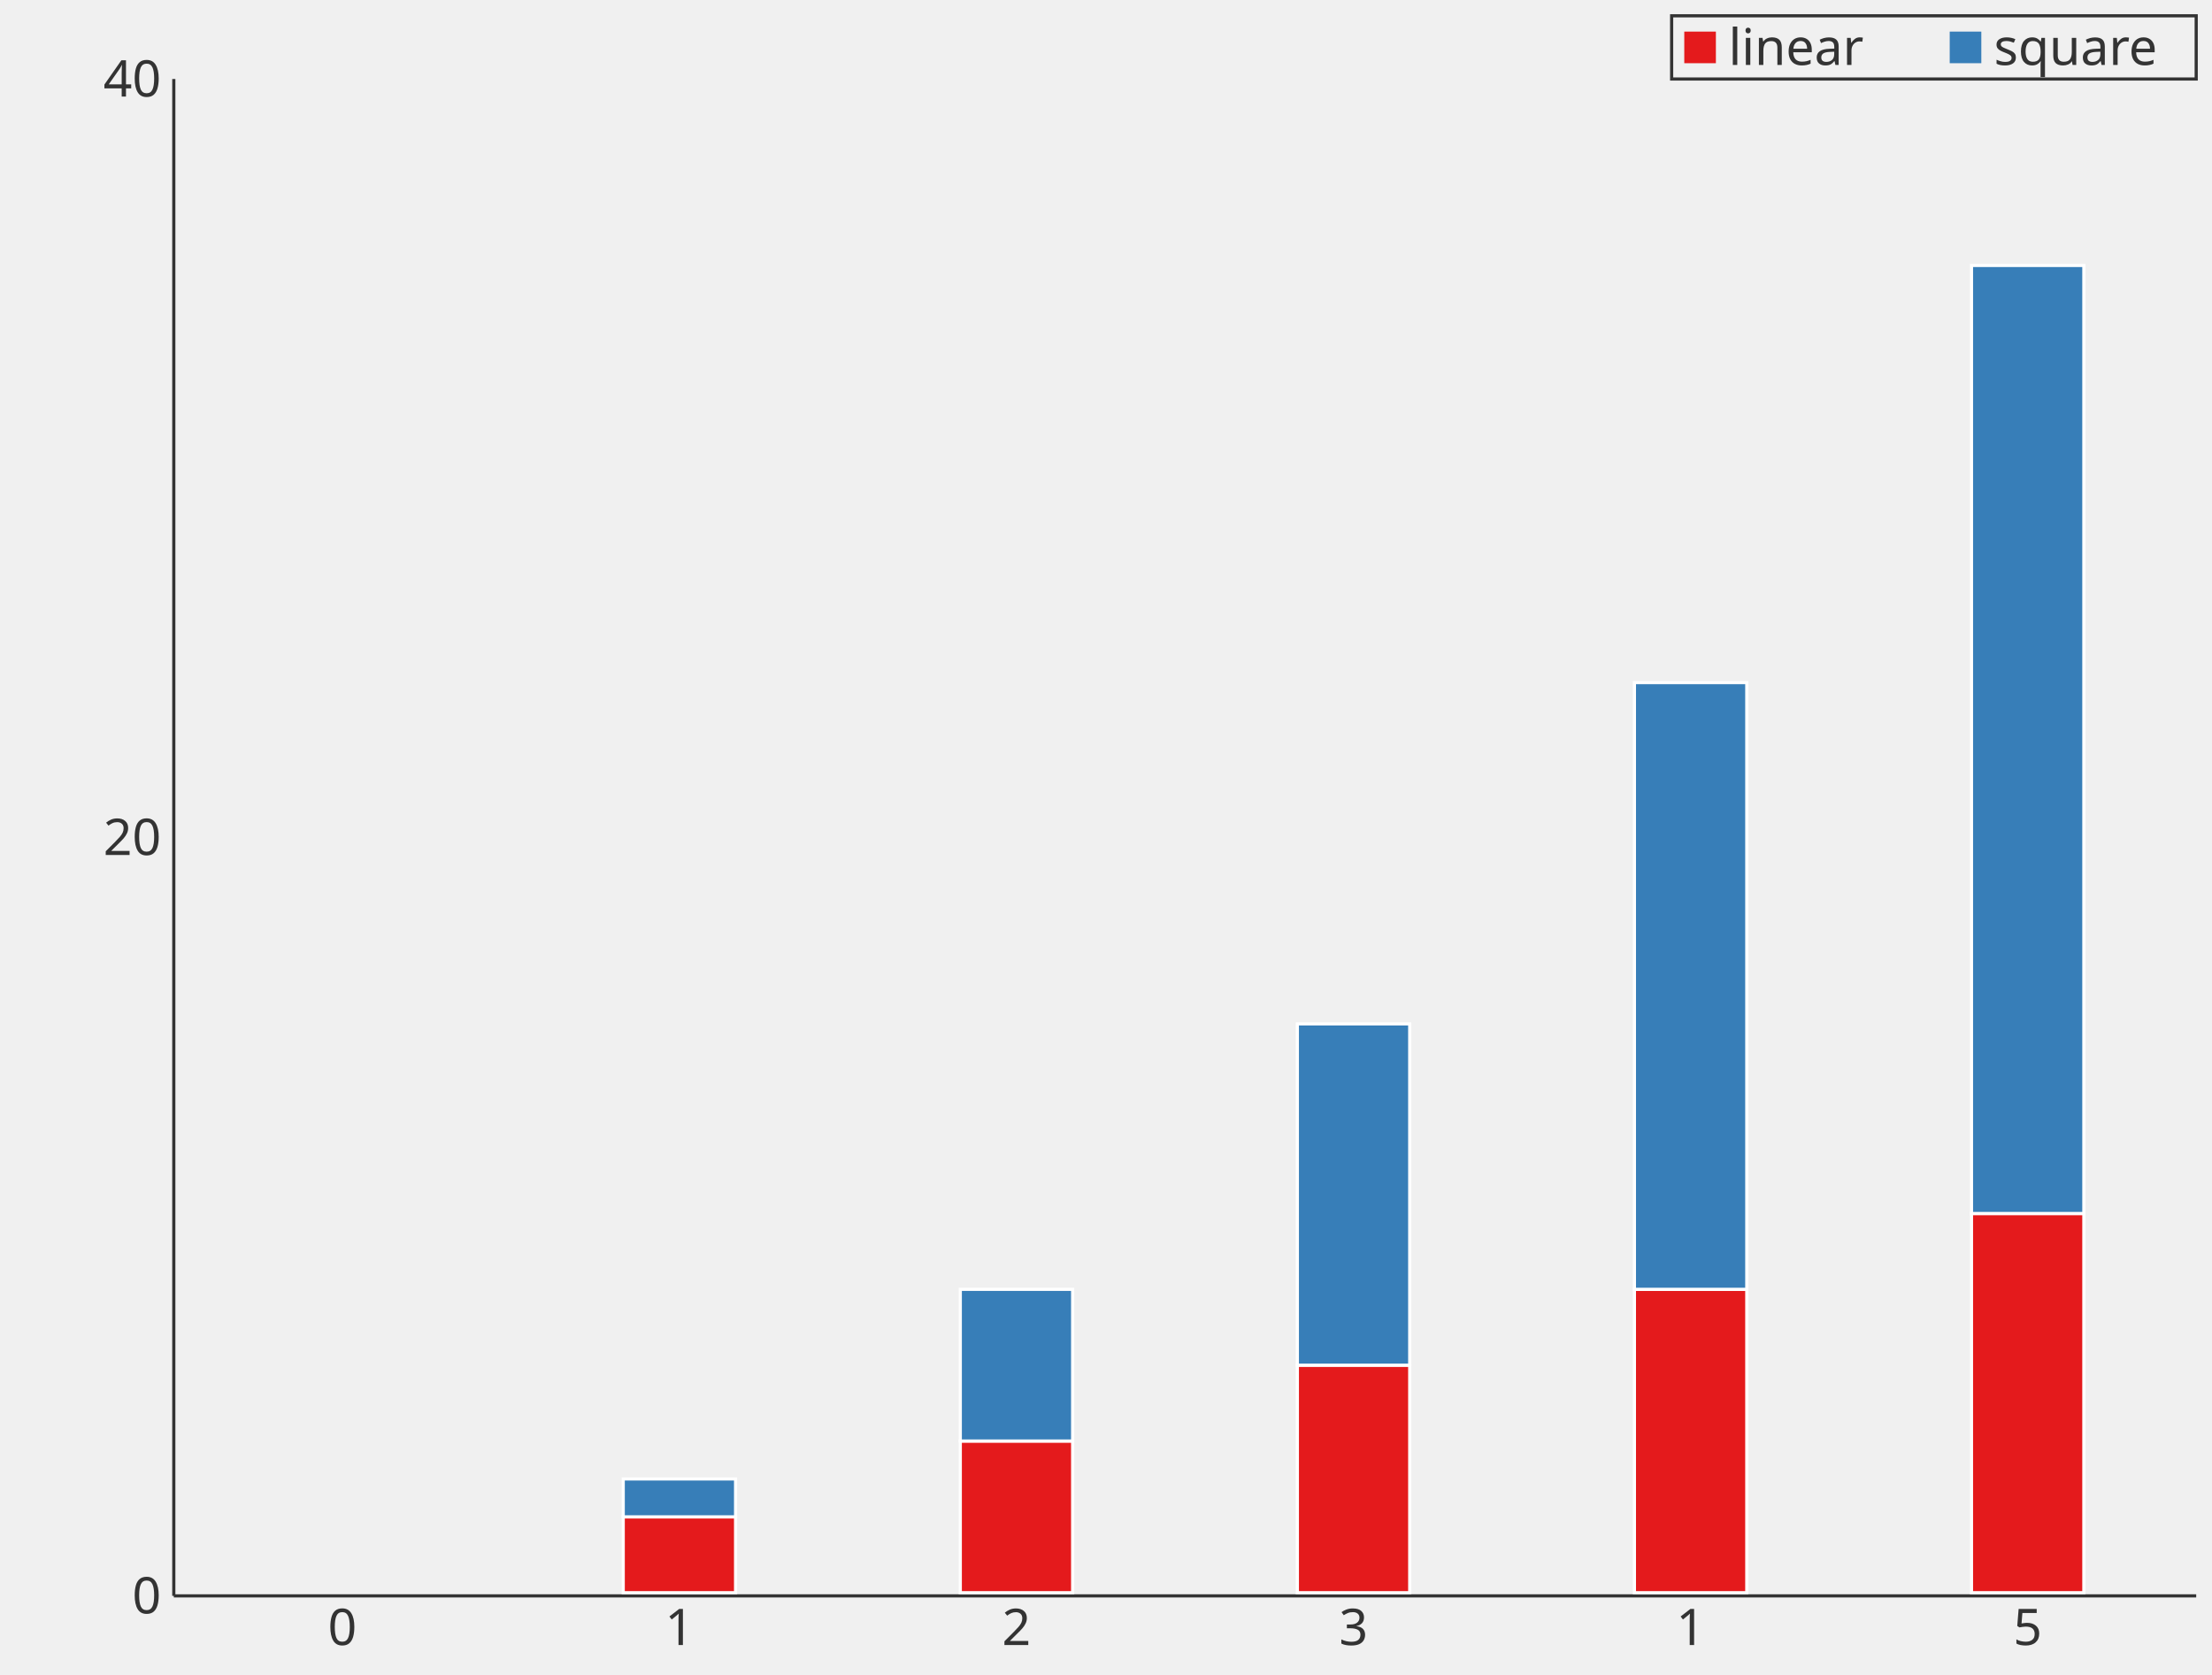
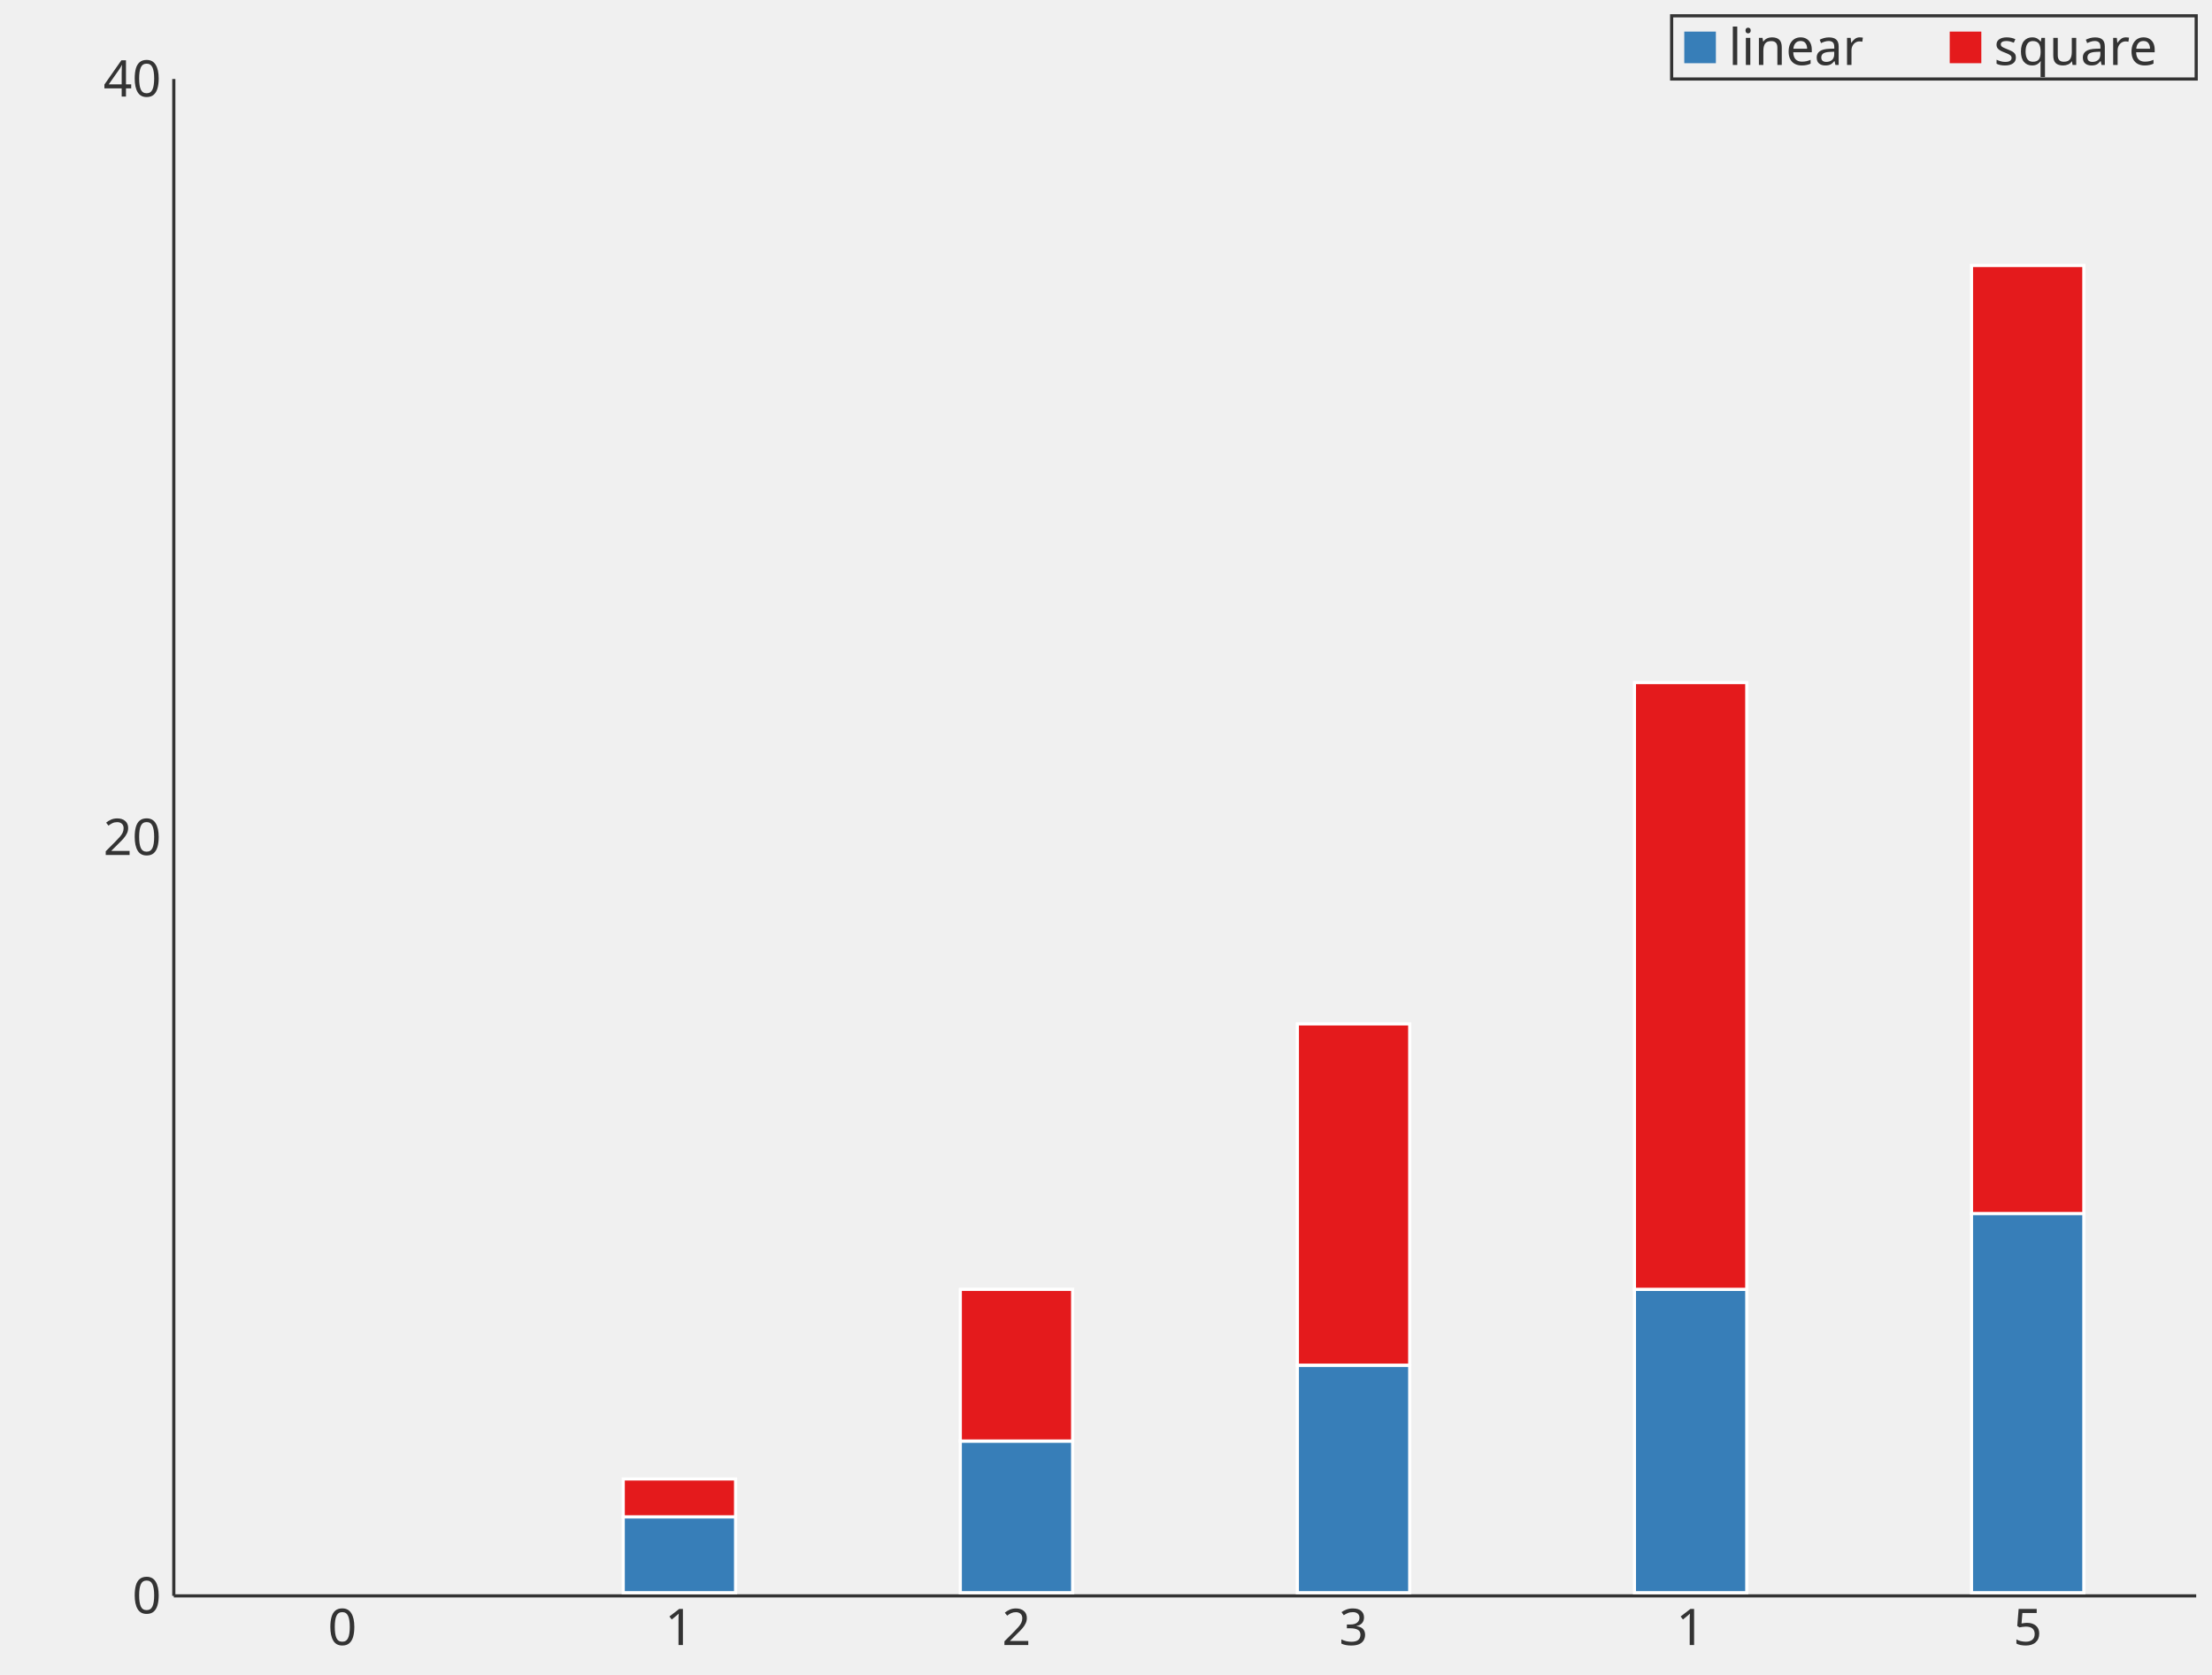
<svg xmlns="http://www.w3.org/2000/svg" font-family="sans-serif" font-size="16" viewBox="-55 -25 700 530">
  <style>
		@media (prefers-color-scheme: dark) {
			[fill="#333"] {fill: white}
			[stroke="#333"] {stroke: white}
		}
	</style>
  <g role="table">
    <line stroke="#333" x1="0" x2="0" y1="0" y2="480" />
    <line stroke="#333" x1="0" x2="640" y1="480" y2="480" />
    <g aria-hidden="true">
      <text dominant-baseline="middle" fill="#333" text-anchor="end" x="-4" y="480">0</text>
      <text dominant-baseline="middle" fill="#333" text-anchor="end" x="-4" y="240">20</text>
      <text dominant-baseline="middle" fill="#333" text-anchor="end" x="-4" y="0">40</text>
    </g>
    <g role="row">
      <text dominant-baseline="middle" fill="#333" role="columnheader" text-anchor="middle" x="53.333" y="490">0</text>
      <text dominant-baseline="middle" fill="#333" role="columnheader" text-anchor="middle" x="160" y="490">1</text>
      <text dominant-baseline="middle" fill="#333" role="columnheader" text-anchor="middle" x="266.667" y="490">2</text>
      <text dominant-baseline="middle" fill="#333" role="columnheader" text-anchor="middle" x="373.333" y="490">3</text>
      <text dominant-baseline="middle" fill="#333" role="columnheader" text-anchor="middle" x="480" y="490">1</text>
      <text dominant-baseline="middle" fill="#333" role="columnheader" text-anchor="middle" x="586.667" y="490">5</text>
    </g>
    <g aria-hidden="true">
      <rect fill="none" height="20" stroke="#333" width="166" x="474" y="-20" />
-       <rect fill="#e41a1c" height="10" width="10" x="478" y="-15" />
+       <rect fill="#377eb8" height="10" width="10" x="478" y="-15" />
      <text dominant-baseline="middle" fill="#333" x="492" y="-10">linear</text>
-       <rect fill="#377eb8" height="10" width="10" x="562" y="-15" />
+       <rect fill="#e41a1c" height="10" width="10" x="562" y="-15" />
      <text dominant-baseline="middle" fill="#333" x="576" y="-10">square</text>
    </g>
-     <g fill="#e41a1c" role="row" stroke="white">
+     <g fill="#377eb8" role="row" stroke="white">
      <rect height="0" role="cell" width="35.556" x="35.556" y="479" />
      <rect height="24" role="cell" width="35.556" x="142.222" y="455">
				</rect>
      <rect height="48" role="cell" width="35.556" x="248.889" y="431">
				</rect>
      <rect height="72" role="cell" width="35.556" x="355.556" y="407">
				</rect>
      <rect height="96" role="cell" width="35.556" x="462.222" y="383">
				</rect>
      <rect height="120" role="cell" width="35.556" x="568.889" y="359">
				</rect>
    </g>
-     <g fill="#377eb8" role="row" stroke="white">
+     <g fill="#e41a1c" role="row" stroke="white">
      <rect height="0" role="cell" width="35.556" x="35.556" y="479" />
      <rect height="12" role="cell" width="35.556" x="142.222" y="443">
				</rect>
      <rect height="48" role="cell" width="35.556" x="248.889" y="383">
				</rect>
      <rect height="108" role="cell" width="35.556" x="355.556" y="299">
				</rect>
      <rect height="192" role="cell" width="35.556" x="462.222" y="191">
				</rect>
      <rect height="300" role="cell" width="35.556" x="568.889" y="59">
				</rect>
    </g>
  </g>
</svg>
